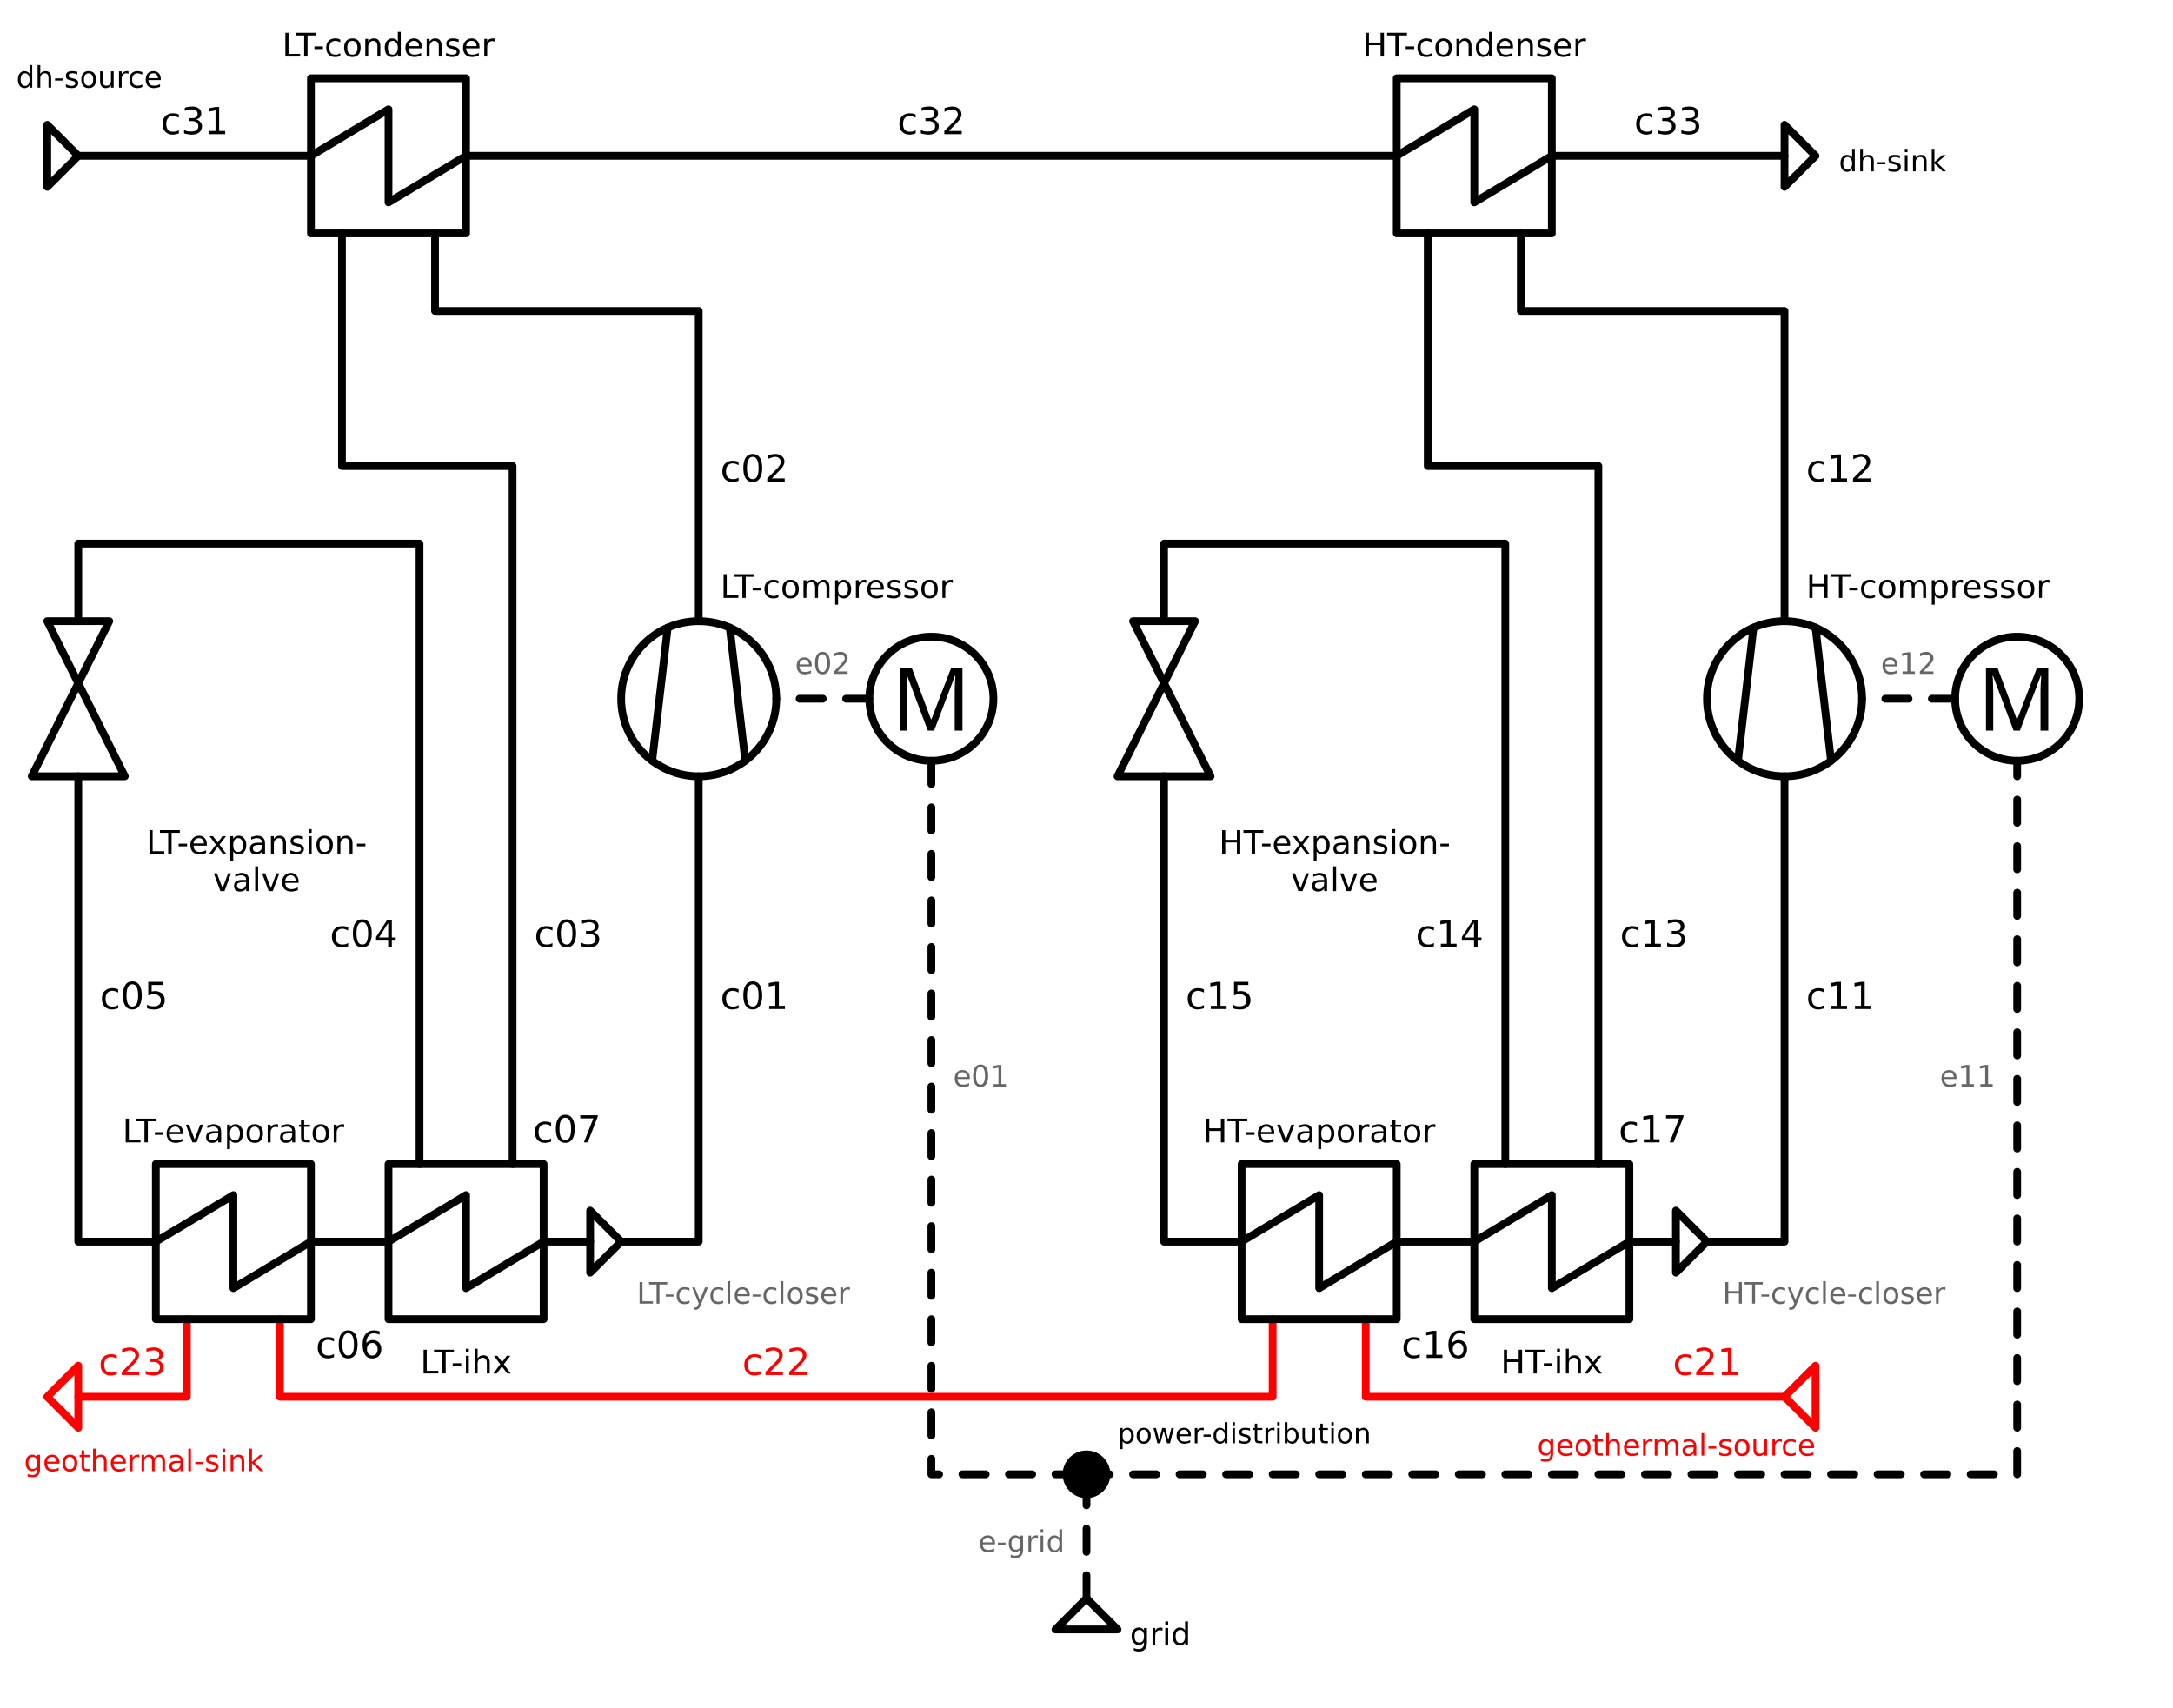
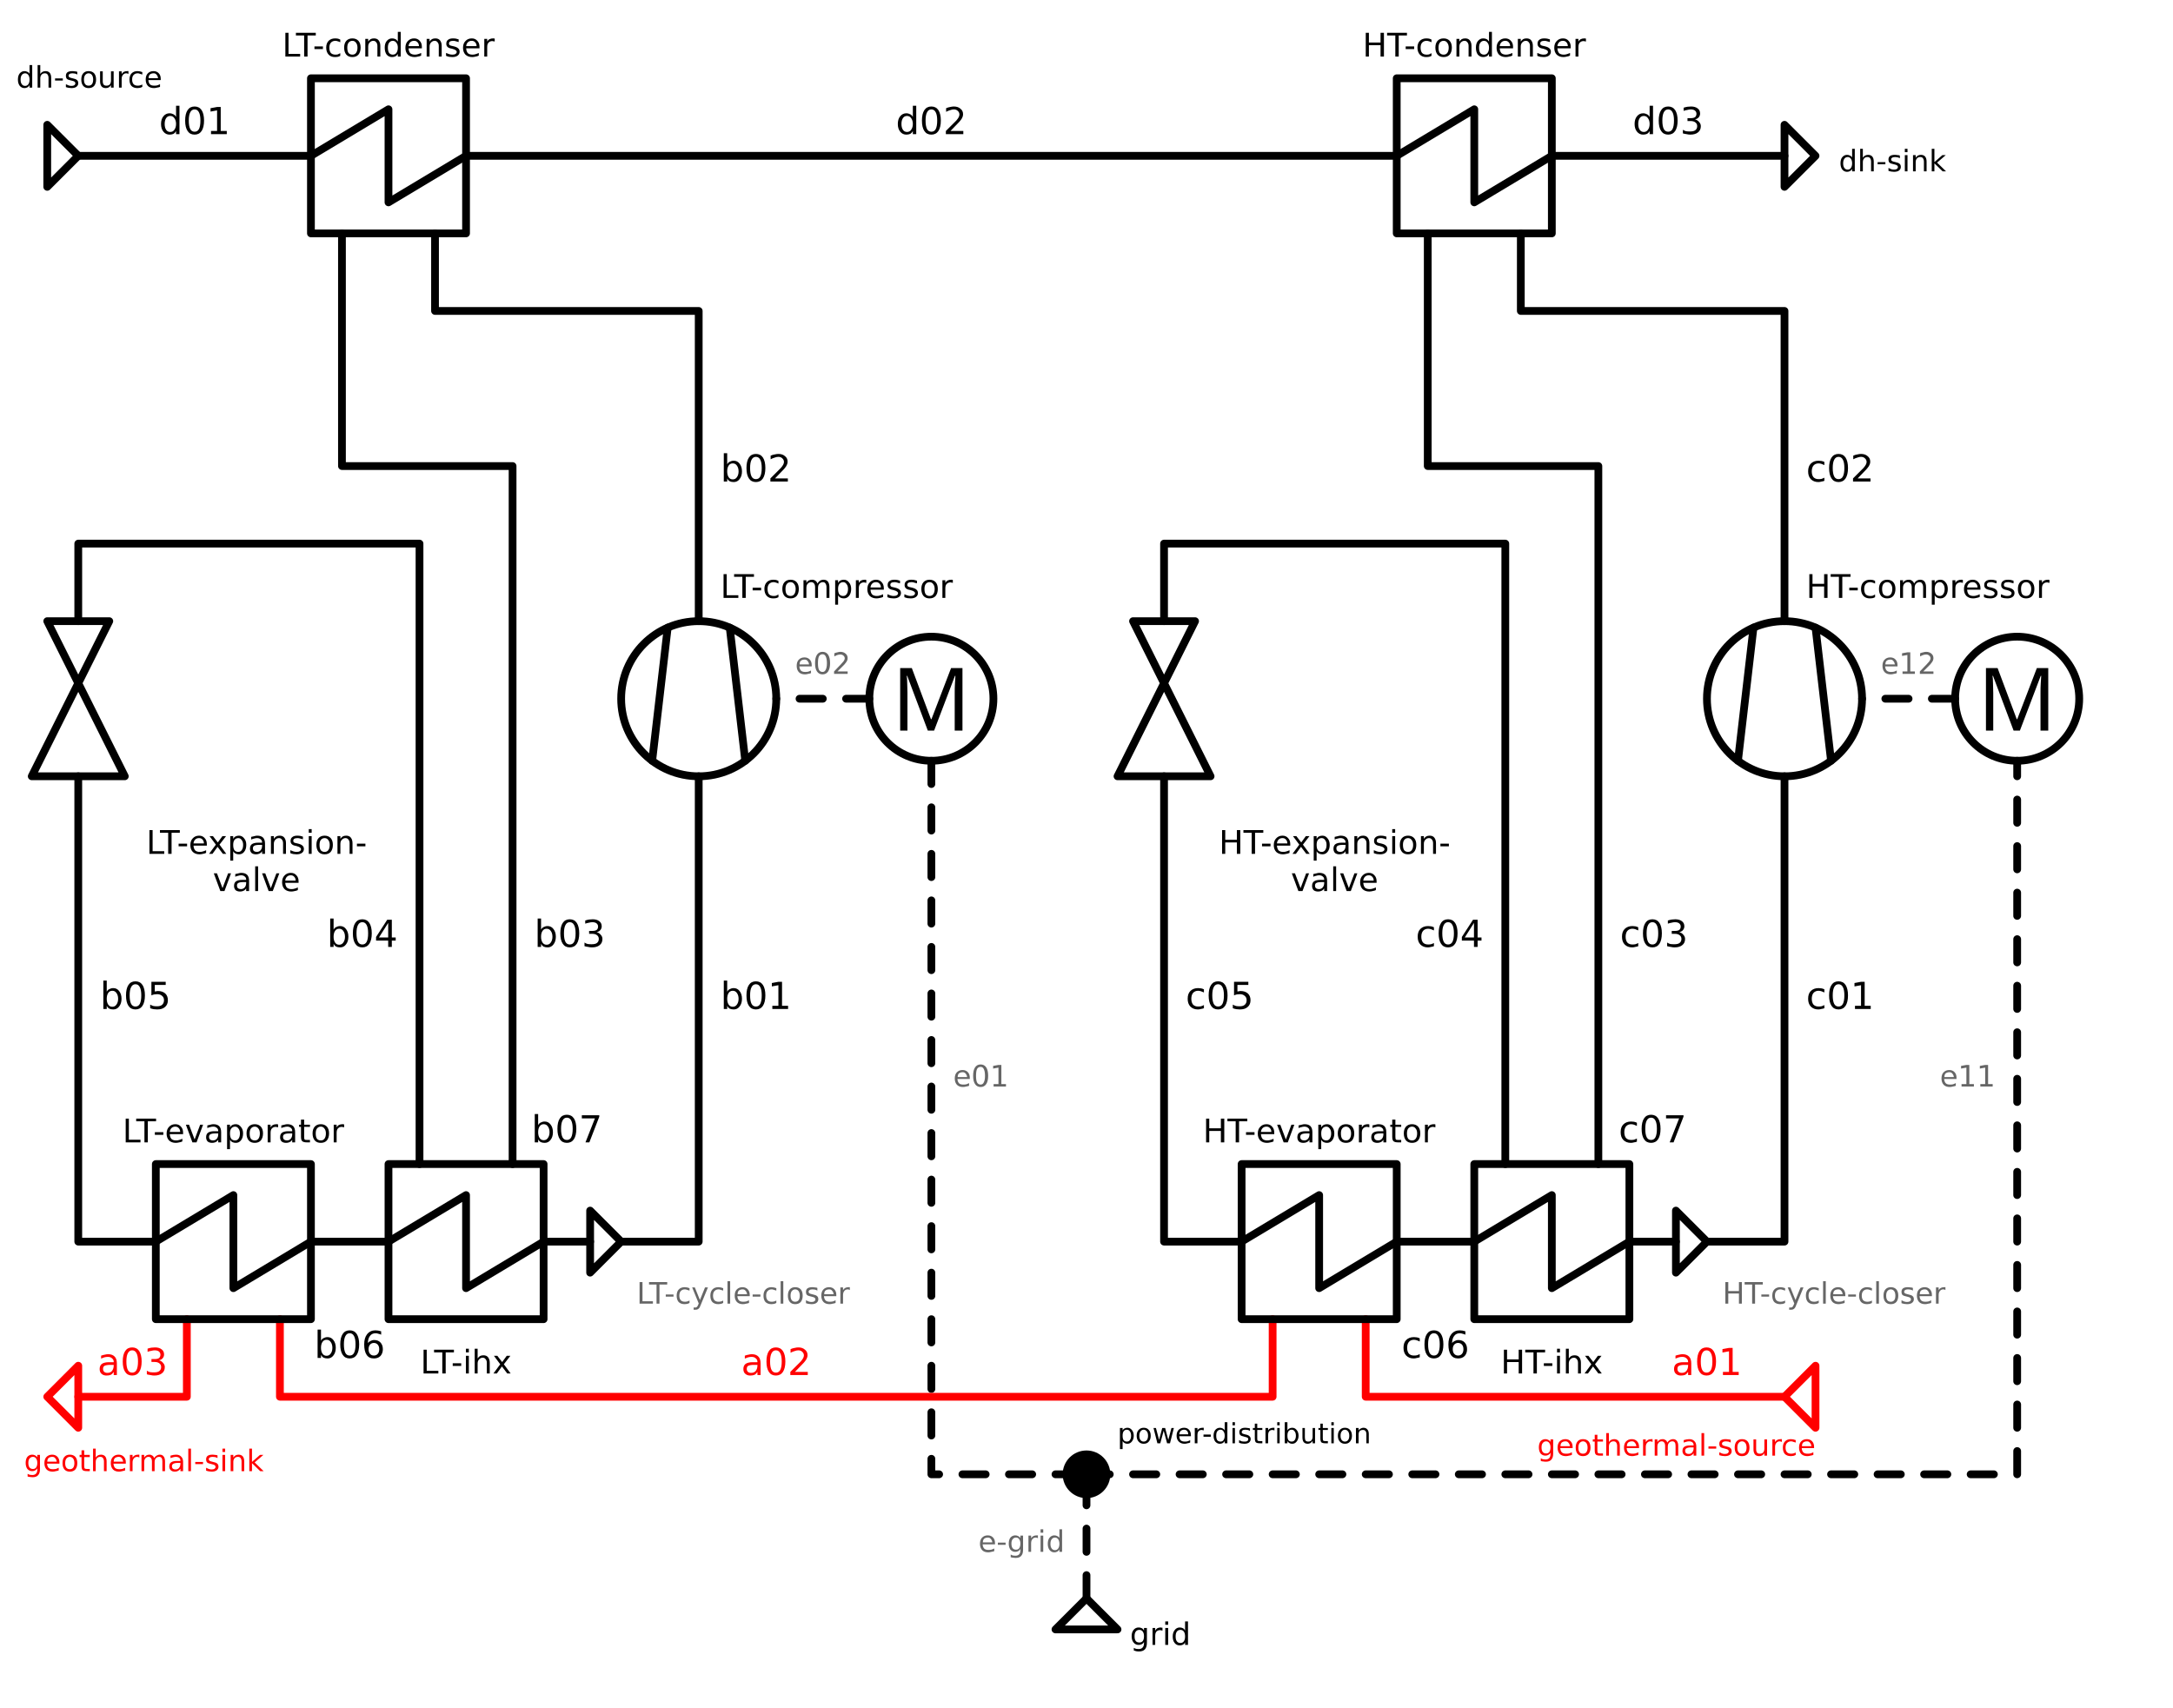
<svg xmlns="http://www.w3.org/2000/svg" xmlns:xlink="http://www.w3.org/1999/xlink" id="svg8" version="1.1" viewBox="0 0 140.092 110.092" height="110.092mm" width="140.092mm">
  <defs id="defs2">
    <linearGradient id="linearGradient2073">
      <stop id="stop2069" offset="0" style="stop-color:#000000;stop-opacity:1;" />
      <stop id="stop2071" offset="1" style="stop-color:#000000;stop-opacity:0;" />
    </linearGradient>
    <rect id="rect1009" height="0" width="12.5" y="-75" x="50" />
    <linearGradient gradientTransform="translate(0.2924316,-2.377988)" gradientUnits="userSpaceOnUse" y2="204.982" x2="223.365" y1="204.982" x1="221.694" id="linearGradient2075" xlink:href="#linearGradient2073" />
  </defs>
  <g id="layer1" transform="translate(-174.9542,-134.9542)">
    <g id="LT-condenser" transform="rotate(180,197.5,162.5)">
      <g id="g373">
        <rect style="color:#000000;clip-rule:nonzero;display:inline;overflow:visible;visibility:visible;isolation:auto;mix-blend-mode:normal;color-interpolation:sRGB;color-interpolation-filters:linearRGB;solid-color:#000000;solid-opacity:1;fill:none;fill-opacity:0.667;fill-rule:nonzero;stroke:#000000;stroke-width:0.5;stroke-linecap:round;stroke-linejoin:round;stroke-miterlimit:4;stroke-dasharray:none;stroke-dashoffset:0;stroke-opacity:1;color-rendering:auto;image-rendering:auto;shape-rendering:auto;text-rendering:auto;enable-background:accumulate" id="rect4409-0-2-3-1-3" width="10" height="10" x="190" y="175" />
        <path style="fill:none;fill-rule:evenodd;stroke:#000000;stroke-width:0.5;stroke-linecap:round;stroke-linejoin:round;stroke-miterlimit:4;stroke-dasharray:none;stroke-opacity:1" d="m 200,180 -5,3 v -6 l -5,3" id="path4650-9-0-6-9-6" />
      </g>
    </g>
-     <path style="fill:none;fill-rule:evenodd;stroke:#000000;stroke-width:0.5;stroke-linecap:round;stroke-linejoin:round;stroke-miterlimit:4;stroke-dasharray:none;stroke-opacity:1" d="m 203,150 v 5 h 17 v 20" id="c02" />
-     <path style="fill:none;fill-rule:evenodd;stroke:#000000;stroke-width:0.5;stroke-linecap:round;stroke-linejoin:round;stroke-miterlimit:4;stroke-dasharray:none;stroke-opacity:1" d="m 197,150 -1e-5,15 h 11 l 0,45" id="c03" />
-     <path style="fill:none;fill-rule:evenodd;stroke:#000000;stroke-width:0.5;stroke-linecap:round;stroke-linejoin:round;stroke-miterlimit:4;stroke-dasharray:none;stroke-opacity:1" d="m 180,175 v -5 h 22 l 0,40" id="c04" />
-     <path style="fill:none;fill-rule:evenodd;stroke:#000000;stroke-width:0.5;stroke-linecap:round;stroke-linejoin:round;stroke-miterlimit:4;stroke-dasharray:none;stroke-opacity:1" d="m 180,185 v 30 l 5,0" id="c05" />
-     <path style="fill:none;fill-rule:evenodd;stroke:#000000;stroke-width:0.5;stroke-linecap:round;stroke-linejoin:round;stroke-miterlimit:4;stroke-dasharray:none;stroke-opacity:1" d="m 273,150 v 5 h 17 v 20" id="c12" />
-     <path style="fill:none;fill-rule:evenodd;stroke:#000000;stroke-width:0.5;stroke-linecap:round;stroke-linejoin:round;stroke-miterlimit:4;stroke-dasharray:none;stroke-opacity:1" d="M 265,145 H 205" id="c32" />
-     <path style="fill:none;fill-rule:evenodd;stroke:#000000;stroke-width:0.5;stroke-linecap:round;stroke-linejoin:round;stroke-miterlimit:4;stroke-dasharray:none;stroke-opacity:1" d="m 290,145 h -15" id="c33" />
-     <path style="fill:none;fill-rule:evenodd;stroke:#000000;stroke-width:0.5;stroke-linecap:round;stroke-linejoin:round;stroke-miterlimit:4;stroke-dasharray:none;stroke-opacity:1" d="m 195,145 h -15" id="c31" />
+     <path style="fill:none;fill-rule:evenodd;stroke:#000000;stroke-width:0.5;stroke-linecap:round;stroke-linejoin:round;stroke-miterlimit:4;stroke-dasharray:none;stroke-opacity:1" d="m 203,150 v 5 h 17 v 20" id="b02" />
+     <path style="fill:none;fill-rule:evenodd;stroke:#000000;stroke-width:0.5;stroke-linecap:round;stroke-linejoin:round;stroke-miterlimit:4;stroke-dasharray:none;stroke-opacity:1" d="m 197,150 -1e-5,15 h 11 l 0,45" id="b03" />
+     <path style="fill:none;fill-rule:evenodd;stroke:#000000;stroke-width:0.5;stroke-linecap:round;stroke-linejoin:round;stroke-miterlimit:4;stroke-dasharray:none;stroke-opacity:1" d="m 180,175 v -5 h 22 l 0,40" id="b04" />
+     <path style="fill:none;fill-rule:evenodd;stroke:#000000;stroke-width:0.5;stroke-linecap:round;stroke-linejoin:round;stroke-miterlimit:4;stroke-dasharray:none;stroke-opacity:1" d="m 180,185 v 30 l 5,0" id="b05" />
+     <path style="fill:none;fill-rule:evenodd;stroke:#000000;stroke-width:0.5;stroke-linecap:round;stroke-linejoin:round;stroke-miterlimit:4;stroke-dasharray:none;stroke-opacity:1" d="m 273,150 v 5 h 17 v 20" id="c02" />
+     <path style="fill:none;fill-rule:evenodd;stroke:#000000;stroke-width:0.5;stroke-linecap:round;stroke-linejoin:round;stroke-miterlimit:4;stroke-dasharray:none;stroke-opacity:1" d="M 265,145 H 205" id="d02" />
+     <path style="fill:none;fill-rule:evenodd;stroke:#000000;stroke-width:0.5;stroke-linecap:round;stroke-linejoin:round;stroke-miterlimit:4;stroke-dasharray:none;stroke-opacity:1" d="m 290,145 h -15" id="d03" />
+     <path style="fill:none;fill-rule:evenodd;stroke:#000000;stroke-width:0.5;stroke-linecap:round;stroke-linejoin:round;stroke-miterlimit:4;stroke-dasharray:none;stroke-opacity:1" d="m 195,145 h -15" id="d01" />
    <path style="fill:none;fill-rule:evenodd;stroke:#000000;stroke-width:0.5;stroke-linecap:round;stroke-linejoin:round;stroke-miterlimit:4;stroke-dasharray:1.5, 1.5;stroke-dashoffset:0;stroke-opacity:1" d="m 231,180 h -6" id="e02" />
    <path style="fill:none;fill-rule:evenodd;stroke:#000000;stroke-width:0.5;stroke-linecap:round;stroke-linejoin:round;stroke-miterlimit:4;stroke-dasharray:1.5, 1.5;stroke-dashoffset:0;stroke-opacity:1" d="m 245,238 v -8" id="e-grid" />
    <path style="fill:none;fill-rule:evenodd;stroke:#000000;stroke-width:0.5;stroke-linecap:round;stroke-linejoin:round;stroke-miterlimit:4;stroke-dasharray:1.5, 1.5;stroke-dashoffset:0;stroke-opacity:1" d="m 235,184 v 46 h 10" id="e01" />
    <path style="fill:none;fill-rule:evenodd;stroke:#000000;stroke-width:0.5;stroke-linecap:round;stroke-linejoin:round;stroke-miterlimit:4;stroke-dasharray:1.5, 1.5;stroke-dashoffset:0;stroke-opacity:1" d="m 245,230 h 60 v -46" id="e11" />
    <circle style="fill:#000000;fill-opacity:1;stroke:#000000;stroke-width:0.5;stroke-miterlimit:4;stroke-dasharray:none;stroke-dashoffset:0;stroke-opacity:1;stop-color:#000000" id="power-distribution" cx="245" cy="230" r="1.286" />
    <path style="fill:none;fill-rule:evenodd;stroke:#000000;stroke-width:0.5;stroke-linecap:round;stroke-linejoin:round;stroke-miterlimit:4;stroke-dasharray:none;stroke-opacity:1" d="m 247,240 -2,-2 -2,2 z" id="grid" />
    <g id="HT-condenser" transform="rotate(180,232.5,172.5)">
      <g id="g377-6">
        <rect style="color:#000000;clip-rule:nonzero;display:inline;overflow:visible;visibility:visible;isolation:auto;mix-blend-mode:normal;color-interpolation:sRGB;color-interpolation-filters:linearRGB;solid-color:#000000;solid-opacity:1;fill:none;fill-opacity:0.667;fill-rule:nonzero;stroke:#000000;stroke-width:0.5;stroke-linecap:round;stroke-linejoin:round;stroke-miterlimit:4;stroke-dasharray:none;stroke-dashoffset:0;stroke-opacity:1;color-rendering:auto;image-rendering:auto;shape-rendering:auto;text-rendering:auto;enable-background:accumulate" id="rect4409-0-2-3-1-7-7" width="10" height="10" x="190" y="195" />
        <path style="fill:none;fill-rule:evenodd;stroke:#000000;stroke-width:0.5;stroke-linecap:round;stroke-linejoin:round;stroke-miterlimit:4;stroke-dasharray:none;stroke-opacity:1" d="m 200,200 -5,3 v -6 l -5,3" id="path4650-9-0-6-9-5-5" />
      </g>
    </g>
    <path style="fill:none;fill-rule:evenodd;stroke:#000000;stroke-width:0.5;stroke-linecap:round;stroke-linejoin:round;stroke-miterlimit:4;stroke-dasharray:none;stroke-opacity:1" d="m 290,143 2,2 -2,2 z" id="dh-sink" />
    <path style="fill:none;fill-rule:evenodd;stroke:#000000;stroke-width:0.5;stroke-linecap:round;stroke-linejoin:round;stroke-miterlimit:4;stroke-dasharray:none;stroke-opacity:1" d="m 178,143 2,2 -2,2 z" id="dh-source" />
    <path style="fill:none;fill-rule:evenodd;stroke:#000000;stroke-width:0.5;stroke-linecap:round;stroke-linejoin:round;stroke-miterlimit:4;stroke-dasharray:none;stroke-opacity:1" d="m 283,213 2,2 -2,2 z" id="HT-cycle-closer" />
    <path style="fill:none;fill-rule:evenodd;stroke:#000000;stroke-width:0.5;stroke-linecap:round;stroke-linejoin:round;stroke-miterlimit:4;stroke-dasharray:none;stroke-opacity:1" d="m 182,175 -5,10 h 6 l -5,-10 z" id="LT-expansion-valve" />
    <g id="LT-motor" transform="translate(3.999955,15)">
      <text xml:space="preserve" style="font-size:7.056px;line-height:1.25;font-family:sans-serif;-inkscape-font-specification:sans-serif;letter-spacing:0px;word-spacing:0px;stroke-width:0.5;stroke-miterlimit:4;stroke-dasharray:none" x="228.44" y="167.055" id="text2089-6-26-7-87">
        <tspan id="tspan2087-4-1-9-9" x="228.44" y="167.055" style="font-size:5.644px;stroke-width:0.5;stroke-miterlimit:4;stroke-dasharray:none">M</tspan>
      </text>
      <ellipse style="color:#000000;clip-rule:nonzero;display:inline;overflow:visible;visibility:visible;isolation:auto;mix-blend-mode:normal;color-interpolation:sRGB;color-interpolation-filters:linearRGB;solid-color:#000000;solid-opacity:1;fill:none;fill-opacity:0.667;fill-rule:nonzero;stroke:#000000;stroke-width:0.5;stroke-linecap:round;stroke-linejoin:round;stroke-miterlimit:4;stroke-dasharray:none;stroke-dashoffset:0;stroke-opacity:1;color-rendering:auto;image-rendering:auto;shape-rendering:auto;text-rendering:auto;enable-background:accumulate" id="path4399-7-6-7-8-2-2" cx="231" cy="165" rx="4" ry="4" />
    </g>
    <g id="LT-compressor">
      <path style="fill:none;fill-rule:evenodd;stroke:#000000;stroke-width:0.5;stroke-linecap:round;stroke-linejoin:round;stroke-miterlimit:4;stroke-dasharray:none;stroke-opacity:1" d="m 222,175.417 1,8.583" id="10-6-6" />
      <path style="fill:none;fill-rule:evenodd;stroke:#000000;stroke-width:0.5;stroke-linecap:round;stroke-linejoin:round;stroke-miterlimit:4;stroke-dasharray:none;stroke-opacity:1" d="m 218,175.417 -1,8.583" id="10-6-6-1" />
      <g id="g1247-4" transform="translate(-14.00004,13)">
        <circle style="color:#000000;clip-rule:nonzero;display:inline;overflow:visible;visibility:visible;isolation:auto;mix-blend-mode:normal;color-interpolation:sRGB;color-interpolation-filters:linearRGB;solid-color:#000000;solid-opacity:1;fill:none;fill-opacity:0.667;fill-rule:nonzero;stroke:#000000;stroke-width:0.5;stroke-linecap:round;stroke-linejoin:round;stroke-miterlimit:4;stroke-dasharray:none;stroke-dashoffset:0;stroke-opacity:1;color-rendering:auto;image-rendering:auto;shape-rendering:auto;text-rendering:auto;enable-background:accumulate" id="path4399-7-6-7-8-2-2-3" cx="234" cy="167" r="5" />
      </g>
    </g>
    <g id="HT-compressor" transform="translate(70)">
      <path style="fill:none;fill-rule:evenodd;stroke:#000000;stroke-width:0.5;stroke-linecap:round;stroke-linejoin:round;stroke-miterlimit:4;stroke-dasharray:none;stroke-opacity:1" d="m 222,175.417 1,8.583" id="10-6-6-6" />
      <path style="fill:none;fill-rule:evenodd;stroke:#000000;stroke-width:0.5;stroke-linecap:round;stroke-linejoin:round;stroke-miterlimit:4;stroke-dasharray:none;stroke-opacity:1" d="m 218,175.417 -1,8.583" id="10-6-6-1-3" />
      <g id="g1247-4-2" transform="translate(-14.00004,13)">
        <circle style="color:#000000;clip-rule:nonzero;display:inline;overflow:visible;visibility:visible;isolation:auto;mix-blend-mode:normal;color-interpolation:sRGB;color-interpolation-filters:linearRGB;solid-color:#000000;solid-opacity:1;fill:none;fill-opacity:0.667;fill-rule:nonzero;stroke:#000000;stroke-width:0.5;stroke-linecap:round;stroke-linejoin:round;stroke-miterlimit:4;stroke-dasharray:none;stroke-dashoffset:0;stroke-opacity:1;color-rendering:auto;image-rendering:auto;shape-rendering:auto;text-rendering:auto;enable-background:accumulate" id="path4399-7-6-7-8-2-2-3-0" cx="234" cy="167" r="5" />
      </g>
    </g>
    <path style="fill:none;fill-rule:evenodd;stroke:#000000;stroke-width:0.5;stroke-linecap:round;stroke-linejoin:round;stroke-miterlimit:4;stroke-dasharray:1.5, 1.5;stroke-dashoffset:0;stroke-opacity:1" d="m 301,180 h -6" id="e12" />
    <g id="HT-motor" transform="translate(15.99997,15)">
      <text xml:space="preserve" style="font-size:7.056px;line-height:1.25;font-family:sans-serif;-inkscape-font-specification:sans-serif;letter-spacing:0px;word-spacing:0px;stroke-width:0.5;stroke-miterlimit:4;stroke-dasharray:none" x="286.44" y="167.055" id="text2089-6-26-7-87-2">
        <tspan id="tspan2087-4-1-9-9-2" x="286.44" y="167.055" style="font-size:5.644px;stroke-width:0.5;stroke-miterlimit:4;stroke-dasharray:none">M</tspan>
      </text>
      <ellipse style="color:#000000;clip-rule:nonzero;display:inline;overflow:visible;visibility:visible;isolation:auto;mix-blend-mode:normal;color-interpolation:sRGB;color-interpolation-filters:linearRGB;solid-color:#000000;solid-opacity:1;fill:none;fill-opacity:0.667;fill-rule:nonzero;stroke:#000000;stroke-width:0.5;stroke-linecap:round;stroke-linejoin:round;stroke-miterlimit:4;stroke-dasharray:none;stroke-dashoffset:0;stroke-opacity:1;color-rendering:auto;image-rendering:auto;shape-rendering:auto;text-rendering:auto;enable-background:accumulate" id="path4399-7-6-7-8-2-2-8" cx="289" cy="165" rx="4" ry="4" />
    </g>
-     <path style="fill:none;fill-rule:evenodd;stroke:#000000;stroke-width:0.5;stroke-linecap:round;stroke-linejoin:round;stroke-miterlimit:4;stroke-dasharray:none;stroke-opacity:1" d="m 250,185 v 30 h 5" id="c15" />
-     <path style="fill:none;fill-rule:evenodd;stroke:#000000;stroke-width:0.5;stroke-linecap:round;stroke-linejoin:round;stroke-miterlimit:4;stroke-dasharray:none;stroke-opacity:1" d="m 283,215 h -3" id="c17" />
-     <path style="fill:none;fill-rule:evenodd;stroke:#000000;stroke-width:0.5;stroke-linecap:round;stroke-linejoin:round;stroke-miterlimit:4;stroke-dasharray:none;stroke-opacity:1" d="m 290,185 v 30 h -5" id="c11" />
-     <path style="fill:none;fill-rule:evenodd;stroke:#ff0000;stroke-width:0.5;stroke-linecap:round;stroke-linejoin:round;stroke-miterlimit:4;stroke-dasharray:none;stroke-opacity:1" d="m 193,220 v 5 l 64,0 v -5" id="c22" />
-     <path style="fill:none;fill-rule:evenodd;stroke:#ff0000;stroke-width:0.5;stroke-linecap:round;stroke-linejoin:round;stroke-miterlimit:4;stroke-dasharray:none;stroke-opacity:1" d="m 180,225 7,0 v -5" id="c23" />
-     <path style="fill:none;fill-rule:evenodd;stroke:#ff0000;stroke-width:0.5;stroke-linecap:round;stroke-linejoin:round;stroke-miterlimit:4;stroke-dasharray:none;stroke-opacity:1" d="m 263,220 v 5 l 27,0" id="c21" />
+     <path style="fill:none;fill-rule:evenodd;stroke:#000000;stroke-width:0.5;stroke-linecap:round;stroke-linejoin:round;stroke-miterlimit:4;stroke-dasharray:none;stroke-opacity:1" d="m 250,185 v 30 h 5" id="c05" />
+     <path style="fill:none;fill-rule:evenodd;stroke:#000000;stroke-width:0.5;stroke-linecap:round;stroke-linejoin:round;stroke-miterlimit:4;stroke-dasharray:none;stroke-opacity:1" d="m 283,215 h -3" id="c07" />
+     <path style="fill:none;fill-rule:evenodd;stroke:#000000;stroke-width:0.5;stroke-linecap:round;stroke-linejoin:round;stroke-miterlimit:4;stroke-dasharray:none;stroke-opacity:1" d="m 290,185 v 30 h -5" id="c01" />
+     <path style="fill:none;fill-rule:evenodd;stroke:#ff0000;stroke-width:0.5;stroke-linecap:round;stroke-linejoin:round;stroke-miterlimit:4;stroke-dasharray:none;stroke-opacity:1" d="m 193,220 v 5 l 64,0 v -5" id="a02" />
+     <path style="fill:none;fill-rule:evenodd;stroke:#ff0000;stroke-width:0.5;stroke-linecap:round;stroke-linejoin:round;stroke-miterlimit:4;stroke-dasharray:none;stroke-opacity:1" d="m 180,225 7,0 v -5" id="a03" />
+     <path style="fill:none;fill-rule:evenodd;stroke:#ff0000;stroke-width:0.5;stroke-linecap:round;stroke-linejoin:round;stroke-miterlimit:4;stroke-dasharray:none;stroke-opacity:1" d="m 263,220 v 5 l 27,0" id="a01" />
    <path style="fill:none;fill-rule:evenodd;stroke:#ff0000;stroke-width:0.5;stroke-linecap:round;stroke-linejoin:round;stroke-miterlimit:4;stroke-dasharray:none;stroke-opacity:1" d="m 180,223 -2,2 2,2 z" id="geothermal-sink" />
    <path style="fill:none;fill-rule:evenodd;stroke:#ff0000;stroke-width:0.5;stroke-linecap:round;stroke-linejoin:round;stroke-miterlimit:4;stroke-dasharray:none;stroke-opacity:1" d="m 292,223 -2,2 2,2 z" id="geothermal-source" />
    <g id="LT-evaporator" transform="rotate(180,192.5,207.5)">
      <g id="g377-6-5">
        <rect style="color:#000000;clip-rule:nonzero;display:inline;overflow:visible;visibility:visible;isolation:auto;mix-blend-mode:normal;color-interpolation:sRGB;color-interpolation-filters:linearRGB;solid-color:#000000;solid-opacity:1;fill:none;fill-opacity:0.667;fill-rule:nonzero;stroke:#000000;stroke-width:0.5;stroke-linecap:round;stroke-linejoin:round;stroke-miterlimit:4;stroke-dasharray:none;stroke-dashoffset:0;stroke-opacity:1;color-rendering:auto;image-rendering:auto;shape-rendering:auto;text-rendering:auto;enable-background:accumulate" id="rect4409-0-2-3-1-7-7-6" width="10" height="10" x="190" y="195" />
        <path style="fill:none;fill-rule:evenodd;stroke:#000000;stroke-width:0.5;stroke-linecap:round;stroke-linejoin:round;stroke-miterlimit:4;stroke-dasharray:none;stroke-opacity:1" d="m 200,200 -5,3 v -6 l -5,3" id="path4650-9-0-6-9-5-5-2" />
      </g>
    </g>
    <g id="HT-evaporator" transform="rotate(180,227.5,207.5)">
      <g id="g377-6-1">
        <rect style="color:#000000;clip-rule:nonzero;display:inline;overflow:visible;visibility:visible;isolation:auto;mix-blend-mode:normal;color-interpolation:sRGB;color-interpolation-filters:linearRGB;solid-color:#000000;solid-opacity:1;fill:none;fill-opacity:0.667;fill-rule:nonzero;stroke:#000000;stroke-width:0.5;stroke-linecap:round;stroke-linejoin:round;stroke-miterlimit:4;stroke-dasharray:none;stroke-dashoffset:0;stroke-opacity:1;color-rendering:auto;image-rendering:auto;shape-rendering:auto;text-rendering:auto;enable-background:accumulate" id="rect4409-0-2-3-1-7-7-2" width="10" height="10" x="190" y="195" />
        <path style="fill:none;fill-rule:evenodd;stroke:#000000;stroke-width:0.5;stroke-linecap:round;stroke-linejoin:round;stroke-miterlimit:4;stroke-dasharray:none;stroke-opacity:1" d="m 200,200 -5,3 v -6 l -5,3" id="path4650-9-0-6-9-5-5-7" />
      </g>
    </g>
    <path style="fill:none;fill-rule:evenodd;stroke:#000000;stroke-width:0.5;stroke-linecap:round;stroke-linejoin:round;stroke-miterlimit:4;stroke-dasharray:none;stroke-opacity:1" d="m 213,213 2,2 -2,2 z" id="LT-cycle-closer" />
-     <path style="fill:none;fill-rule:evenodd;stroke:#000000;stroke-width:0.5;stroke-linecap:round;stroke-linejoin:round;stroke-miterlimit:4;stroke-dasharray:none;stroke-opacity:1" d="m 213,215 h -3" id="c07" />
-     <path style="fill:none;fill-rule:evenodd;stroke:#000000;stroke-width:0.5;stroke-linecap:round;stroke-linejoin:round;stroke-miterlimit:4;stroke-dasharray:none;stroke-opacity:1" d="m 200,215 h -5" id="c06" />
-     <path style="fill:none;fill-rule:evenodd;stroke:#000000;stroke-width:0.5;stroke-linecap:round;stroke-linejoin:round;stroke-miterlimit:4;stroke-dasharray:none;stroke-opacity:1" d="m 270,215 h -5" id="c16" />
-     <path style="fill:none;fill-rule:evenodd;stroke:#000000;stroke-width:0.5;stroke-linecap:round;stroke-linejoin:round;stroke-miterlimit:4;stroke-dasharray:none;stroke-opacity:1" d="m 220,185 v 30 h -5" id="c01" />
+     <path style="fill:none;fill-rule:evenodd;stroke:#000000;stroke-width:0.5;stroke-linecap:round;stroke-linejoin:round;stroke-miterlimit:4;stroke-dasharray:none;stroke-opacity:1" d="m 213,215 h -3" id="b07" />
+     <path style="fill:none;fill-rule:evenodd;stroke:#000000;stroke-width:0.5;stroke-linecap:round;stroke-linejoin:round;stroke-miterlimit:4;stroke-dasharray:none;stroke-opacity:1" d="m 200,215 h -5" id="b06" />
+     <path style="fill:none;fill-rule:evenodd;stroke:#000000;stroke-width:0.5;stroke-linecap:round;stroke-linejoin:round;stroke-miterlimit:4;stroke-dasharray:none;stroke-opacity:1" d="m 270,215 h -5" id="c06" />
+     <path style="fill:none;fill-rule:evenodd;stroke:#000000;stroke-width:0.5;stroke-linecap:round;stroke-linejoin:round;stroke-miterlimit:4;stroke-dasharray:none;stroke-opacity:1" d="m 220,185 v 30 h -5" id="b01" />
    <path style="fill:none;fill-rule:evenodd;stroke:#000000;stroke-width:0.5;stroke-linecap:round;stroke-linejoin:round;stroke-miterlimit:4;stroke-dasharray:none;stroke-opacity:1" d="m 252,175 -5,10 h 6 l -5,-10 z" id="HT-expansion-valve" />
    <g id="LT-ihx" transform="rotate(180,200,207.5)">
      <g id="g377-6-5-9">
        <rect style="color:#000000;clip-rule:nonzero;display:inline;overflow:visible;visibility:visible;isolation:auto;mix-blend-mode:normal;color-interpolation:sRGB;color-interpolation-filters:linearRGB;solid-color:#000000;solid-opacity:1;fill:none;fill-opacity:0.667;fill-rule:nonzero;stroke:#000000;stroke-width:0.5;stroke-linecap:round;stroke-linejoin:round;stroke-miterlimit:4;stroke-dasharray:none;stroke-dashoffset:0;stroke-opacity:1;color-rendering:auto;image-rendering:auto;shape-rendering:auto;text-rendering:auto;enable-background:accumulate" id="rect4409-0-2-3-1-7-7-6-3" width="10" height="10" x="190" y="195" />
        <path style="fill:none;fill-rule:evenodd;stroke:#000000;stroke-width:0.5;stroke-linecap:round;stroke-linejoin:round;stroke-miterlimit:4;stroke-dasharray:none;stroke-opacity:1" d="m 200,200 -5,3 v -6 l -5,3" id="path4650-9-0-6-9-5-5-2-7" />
      </g>
    </g>
    <g id="HT-ihx" transform="rotate(180,235,207.5)">
      <g id="g377-6-5-9-7">
        <rect style="color:#000000;clip-rule:nonzero;display:inline;overflow:visible;visibility:visible;isolation:auto;mix-blend-mode:normal;color-interpolation:sRGB;color-interpolation-filters:linearRGB;solid-color:#000000;solid-opacity:1;fill:none;fill-opacity:0.667;fill-rule:nonzero;stroke:#000000;stroke-width:0.5;stroke-linecap:round;stroke-linejoin:round;stroke-miterlimit:4;stroke-dasharray:none;stroke-dashoffset:0;stroke-opacity:1;color-rendering:auto;image-rendering:auto;shape-rendering:auto;text-rendering:auto;enable-background:accumulate" id="rect4409-0-2-3-1-7-7-6-3-4" width="10" height="10" x="190" y="195" />
        <path style="fill:none;fill-rule:evenodd;stroke:#000000;stroke-width:0.5;stroke-linecap:round;stroke-linejoin:round;stroke-miterlimit:4;stroke-dasharray:none;stroke-opacity:1" d="m 200,200 -5,3 v -6 l -5,3" id="path4650-9-0-6-9-5-5-2-7-4" />
      </g>
    </g>
-     <path style="fill:none;fill-rule:evenodd;stroke:#000000;stroke-width:0.5;stroke-linecap:round;stroke-linejoin:round;stroke-miterlimit:4;stroke-dasharray:none;stroke-opacity:1" d="m 267,150 -10e-6,15 h 11 v 45" id="c13" />
-     <path style="fill:none;fill-rule:evenodd;stroke:#000000;stroke-width:0.5;stroke-linecap:round;stroke-linejoin:round;stroke-miterlimit:4;stroke-dasharray:none;stroke-opacity:1" d="m 250,175 v -5 h 22 v 40" id="c14" />
+     <path style="fill:none;fill-rule:evenodd;stroke:#000000;stroke-width:0.5;stroke-linecap:round;stroke-linejoin:round;stroke-miterlimit:4;stroke-dasharray:none;stroke-opacity:1" d="m 267,150 -10e-6,15 h 11 v 45" id="c03" />
+     <path style="fill:none;fill-rule:evenodd;stroke:#000000;stroke-width:0.5;stroke-linecap:round;stroke-linejoin:round;stroke-miterlimit:4;stroke-dasharray:none;stroke-opacity:1" d="m 250,175 v -5 h 22 v 40" id="c04" />
    <g id="labels" style="font-family:'DejaVu Sans',sans-serif">
      <text id="label-0" x="200" y="138.6" style="font-size:2.1px;text-anchor:middle;fill:#000000;stroke:none">LT-condenser</text>
      <text id="label-1" x="270" y="138.6" style="font-size:2.1px;text-anchor:middle;fill:#000000;stroke:none">HT-condenser</text>
      <text id="label-2" x="190" y="208.6" style="font-size:2.1px;text-anchor:middle;fill:#000000;stroke:none">LT-evaporator</text>
      <text id="label-3" x="260" y="208.6" style="font-size:2.1px;text-anchor:middle;fill:#000000;stroke:none">HT-evaporator</text>
      <text id="label-4" x="205" y="223.5" style="font-size:2.1px;text-anchor:middle;fill:#000000;stroke:none">LT-ihx</text>
      <text id="label-5" x="275" y="223.5" style="font-size:2.1px;text-anchor:middle;fill:#000000;stroke:none">HT-ihx</text>
      <text id="label-6" x="221.4" y="173.5" style="font-size:2.1px;text-anchor:start;fill:#000000;stroke:none">LT-compressor</text>
      <text id="label-7" x="291.4" y="173.5" style="font-size:2.1px;text-anchor:start;fill:#000000;stroke:none">HT-compressor</text>
      <text id="label-8" x="191.5" y="190.0" style="font-size:2.1px;text-anchor:middle;fill:#000000;stroke:none">LT-expansion-</text>
      <text id="label-9" x="191.5" y="192.4" style="font-size:2.1px;text-anchor:middle;fill:#000000;stroke:none">valve</text>
      <text id="label-10" x="261" y="190.0" style="font-size:2.1px;text-anchor:middle;fill:#000000;stroke:none">HT-expansion-</text>
      <text id="label-11" x="261" y="192.4" style="font-size:2.1px;text-anchor:middle;fill:#000000;stroke:none">valve</text>
      <text id="label-12" x="216" y="219" style="font-size:1.9px;text-anchor:start;fill:#666666;stroke:none">LT-cycle-closer</text>
      <text id="label-13" x="286" y="219" style="font-size:1.9px;text-anchor:start;fill:#666666;stroke:none">HT-cycle-closer</text>
      <text id="label-14" x="176" y="140.6" style="font-size:1.9px;text-anchor:start;fill:#000000;stroke:none">dh-source</text>
      <text id="label-15" x="293.5" y="146" style="font-size:1.9px;text-anchor:start;fill:#000000;stroke:none">dh-sink</text>
      <text id="label-16" x="176.5" y="229.8" style="font-size:1.9px;text-anchor:start;fill:#ff0000;stroke:none">geothermal-sink</text>
      <text id="label-17" x="292" y="228.8" style="font-size:1.9px;text-anchor:end;fill:#ff0000;stroke:none">geothermal-source</text>
      <text id="label-18" x="247" y="228" style="font-size:1.8px;text-anchor:start;fill:#000000;stroke:none">power-distribution</text>
      <text id="label-19" x="247.8" y="241" style="font-size:2.0px;text-anchor:start;fill:#000000;stroke:none">grid</text>
-       <text id="label-20" x="221.4" y="200" style="font-size:2.4px;text-anchor:start;fill:#000000;stroke:none">c01</text>
-       <text id="label-21" x="221.4" y="166" style="font-size:2.4px;text-anchor:start;fill:#000000;stroke:none">c02</text>
-       <text id="label-22" x="209.4" y="196" style="font-size:2.4px;text-anchor:start;fill:#000000;stroke:none">c03</text>
-       <text id="label-23" x="200.6" y="196" style="font-size:2.4px;text-anchor:end;fill:#000000;stroke:none">c04</text>
-       <text id="label-24" x="181.4" y="200" style="font-size:2.4px;text-anchor:start;fill:#000000;stroke:none">c05</text>
-       <text id="label-25" x="197.5" y="222.5" style="font-size:2.4px;text-anchor:middle;fill:#000000;stroke:none">c06</text>
-       <text id="label-26" x="211.5" y="208.6" style="font-size:2.4px;text-anchor:middle;fill:#000000;stroke:none">c07</text>
-       <text id="label-27" x="291.4" y="200" style="font-size:2.4px;text-anchor:start;fill:#000000;stroke:none">c11</text>
-       <text id="label-28" x="291.4" y="166" style="font-size:2.4px;text-anchor:start;fill:#000000;stroke:none">c12</text>
-       <text id="label-29" x="279.4" y="196" style="font-size:2.4px;text-anchor:start;fill:#000000;stroke:none">c13</text>
-       <text id="label-30" x="270.6" y="196" style="font-size:2.4px;text-anchor:end;fill:#000000;stroke:none">c14</text>
-       <text id="label-31" x="251.4" y="200" style="font-size:2.4px;text-anchor:start;fill:#000000;stroke:none">c15</text>
-       <text id="label-32" x="267.5" y="222.5" style="font-size:2.4px;text-anchor:middle;fill:#000000;stroke:none">c16</text>
-       <text id="label-33" x="281.5" y="208.6" style="font-size:2.4px;text-anchor:middle;fill:#000000;stroke:none">c17</text>
-       <text id="label-34" x="285" y="223.6" style="font-size:2.4px;text-anchor:middle;fill:#ff0000;stroke:none">c21</text>
-       <text id="label-35" x="225" y="223.6" style="font-size:2.4px;text-anchor:middle;fill:#ff0000;stroke:none">c22</text>
-       <text id="label-36" x="183.5" y="223.6" style="font-size:2.4px;text-anchor:middle;fill:#ff0000;stroke:none">c23</text>
-       <text id="label-37" x="187.5" y="143.6" style="font-size:2.4px;text-anchor:middle;fill:#000000;stroke:none">c31</text>
-       <text id="label-38" x="235" y="143.6" style="font-size:2.4px;text-anchor:middle;fill:#000000;stroke:none">c32</text>
-       <text id="label-39" x="282.5" y="143.6" style="font-size:2.4px;text-anchor:middle;fill:#000000;stroke:none">c33</text>
+       <text id="label-20" x="221.4" y="200" style="font-size:2.4px;text-anchor:start;fill:#000000;stroke:none">b01</text>
+       <text id="label-21" x="221.4" y="166" style="font-size:2.4px;text-anchor:start;fill:#000000;stroke:none">b02</text>
+       <text id="label-22" x="209.4" y="196" style="font-size:2.4px;text-anchor:start;fill:#000000;stroke:none">b03</text>
+       <text id="label-23" x="200.6" y="196" style="font-size:2.4px;text-anchor:end;fill:#000000;stroke:none">b04</text>
+       <text id="label-24" x="181.4" y="200" style="font-size:2.4px;text-anchor:start;fill:#000000;stroke:none">b05</text>
+       <text id="label-25" x="197.5" y="222.5" style="font-size:2.4px;text-anchor:middle;fill:#000000;stroke:none">b06</text>
+       <text id="label-26" x="211.5" y="208.6" style="font-size:2.4px;text-anchor:middle;fill:#000000;stroke:none">b07</text>
+       <text id="label-27" x="291.4" y="200" style="font-size:2.4px;text-anchor:start;fill:#000000;stroke:none">c01</text>
+       <text id="label-28" x="291.4" y="166" style="font-size:2.4px;text-anchor:start;fill:#000000;stroke:none">c02</text>
+       <text id="label-29" x="279.4" y="196" style="font-size:2.4px;text-anchor:start;fill:#000000;stroke:none">c03</text>
+       <text id="label-30" x="270.6" y="196" style="font-size:2.4px;text-anchor:end;fill:#000000;stroke:none">c04</text>
+       <text id="label-31" x="251.4" y="200" style="font-size:2.4px;text-anchor:start;fill:#000000;stroke:none">c05</text>
+       <text id="label-32" x="267.5" y="222.5" style="font-size:2.4px;text-anchor:middle;fill:#000000;stroke:none">c06</text>
+       <text id="label-33" x="281.5" y="208.6" style="font-size:2.4px;text-anchor:middle;fill:#000000;stroke:none">c07</text>
+       <text id="label-34" x="285" y="223.6" style="font-size:2.4px;text-anchor:middle;fill:#ff0000;stroke:none">a01</text>
+       <text id="label-35" x="225" y="223.6" style="font-size:2.4px;text-anchor:middle;fill:#ff0000;stroke:none">a02</text>
+       <text id="label-36" x="183.5" y="223.6" style="font-size:2.4px;text-anchor:middle;fill:#ff0000;stroke:none">a03</text>
+       <text id="label-37" x="187.5" y="143.6" style="font-size:2.4px;text-anchor:middle;fill:#000000;stroke:none">d01</text>
+       <text id="label-38" x="235" y="143.6" style="font-size:2.4px;text-anchor:middle;fill:#000000;stroke:none">d02</text>
+       <text id="label-39" x="282.5" y="143.6" style="font-size:2.4px;text-anchor:middle;fill:#000000;stroke:none">d03</text>
      <text id="label-40" x="236.4" y="205" style="font-size:1.9px;text-anchor:start;fill:#666666;stroke:none">e01</text>
      <text id="label-41" x="228" y="178.4" style="font-size:1.9px;text-anchor:middle;fill:#666666;stroke:none">e02</text>
      <text id="label-42" x="303.6" y="205" style="font-size:1.9px;text-anchor:end;fill:#666666;stroke:none">e11</text>
      <text id="label-43" x="298" y="178.4" style="font-size:1.9px;text-anchor:middle;fill:#666666;stroke:none">e12</text>
      <text id="label-44" x="243.6" y="235" style="font-size:1.9px;text-anchor:end;fill:#666666;stroke:none">e-grid</text>
    </g>
  </g>
</svg>
